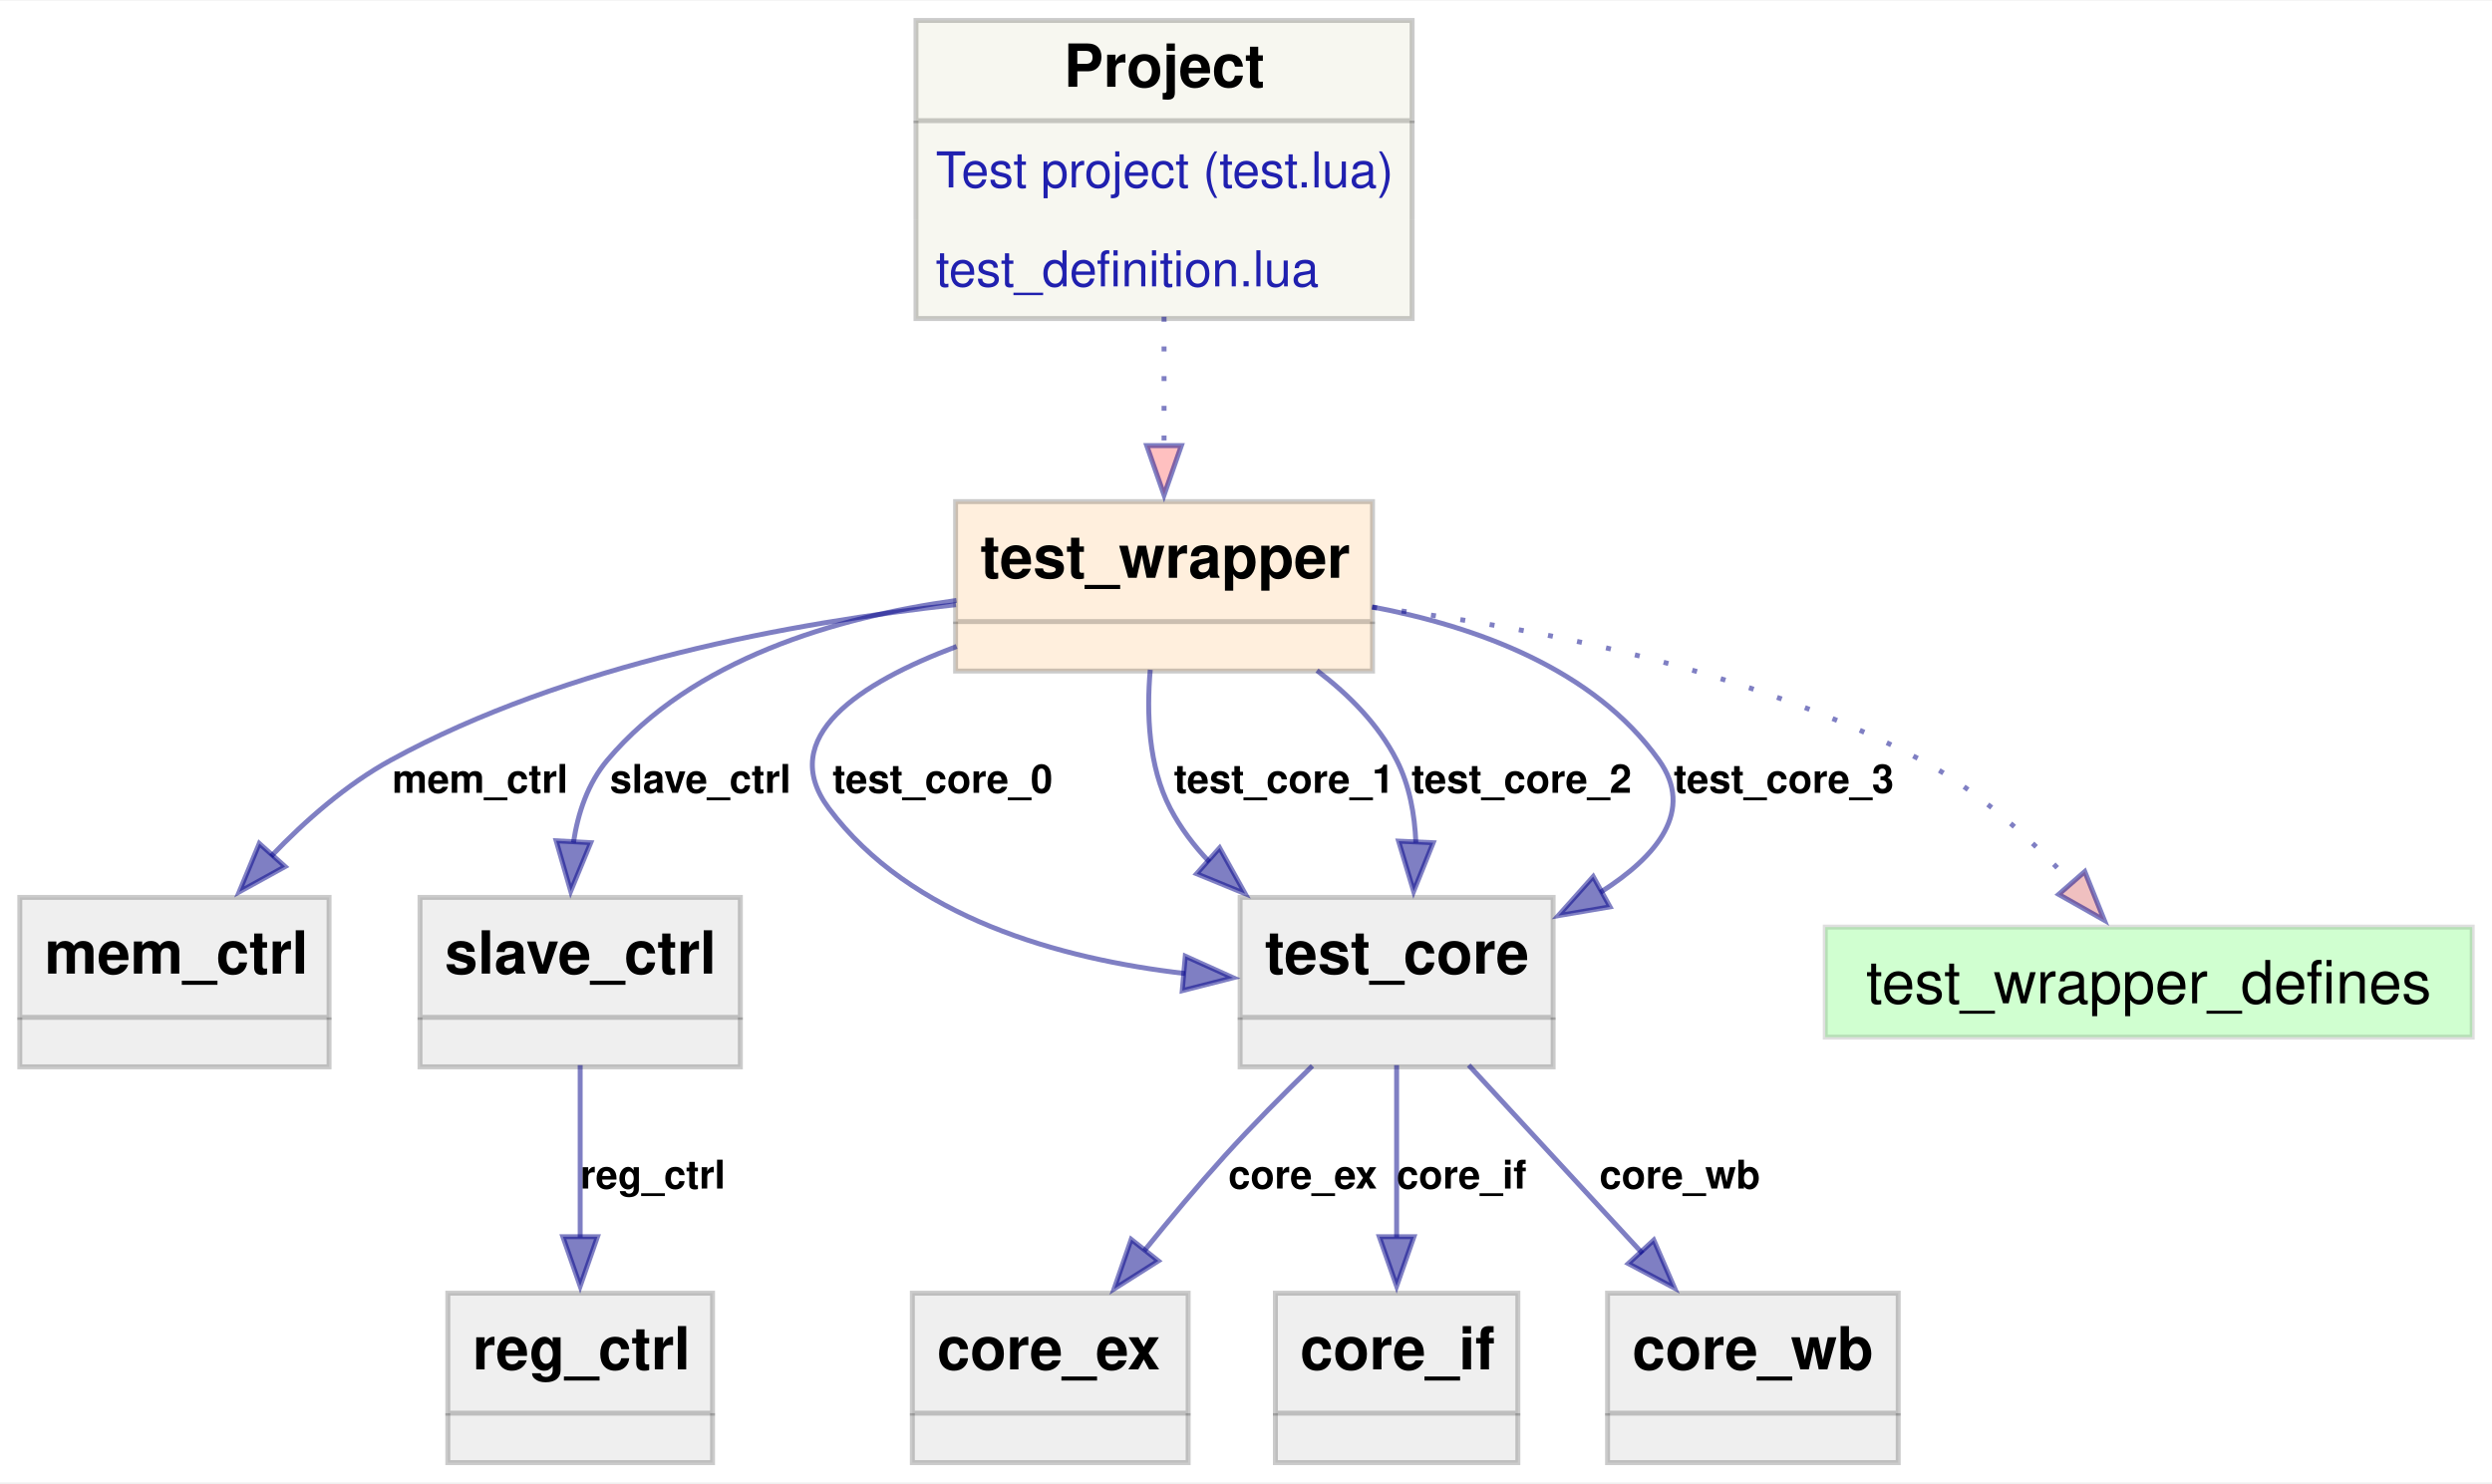
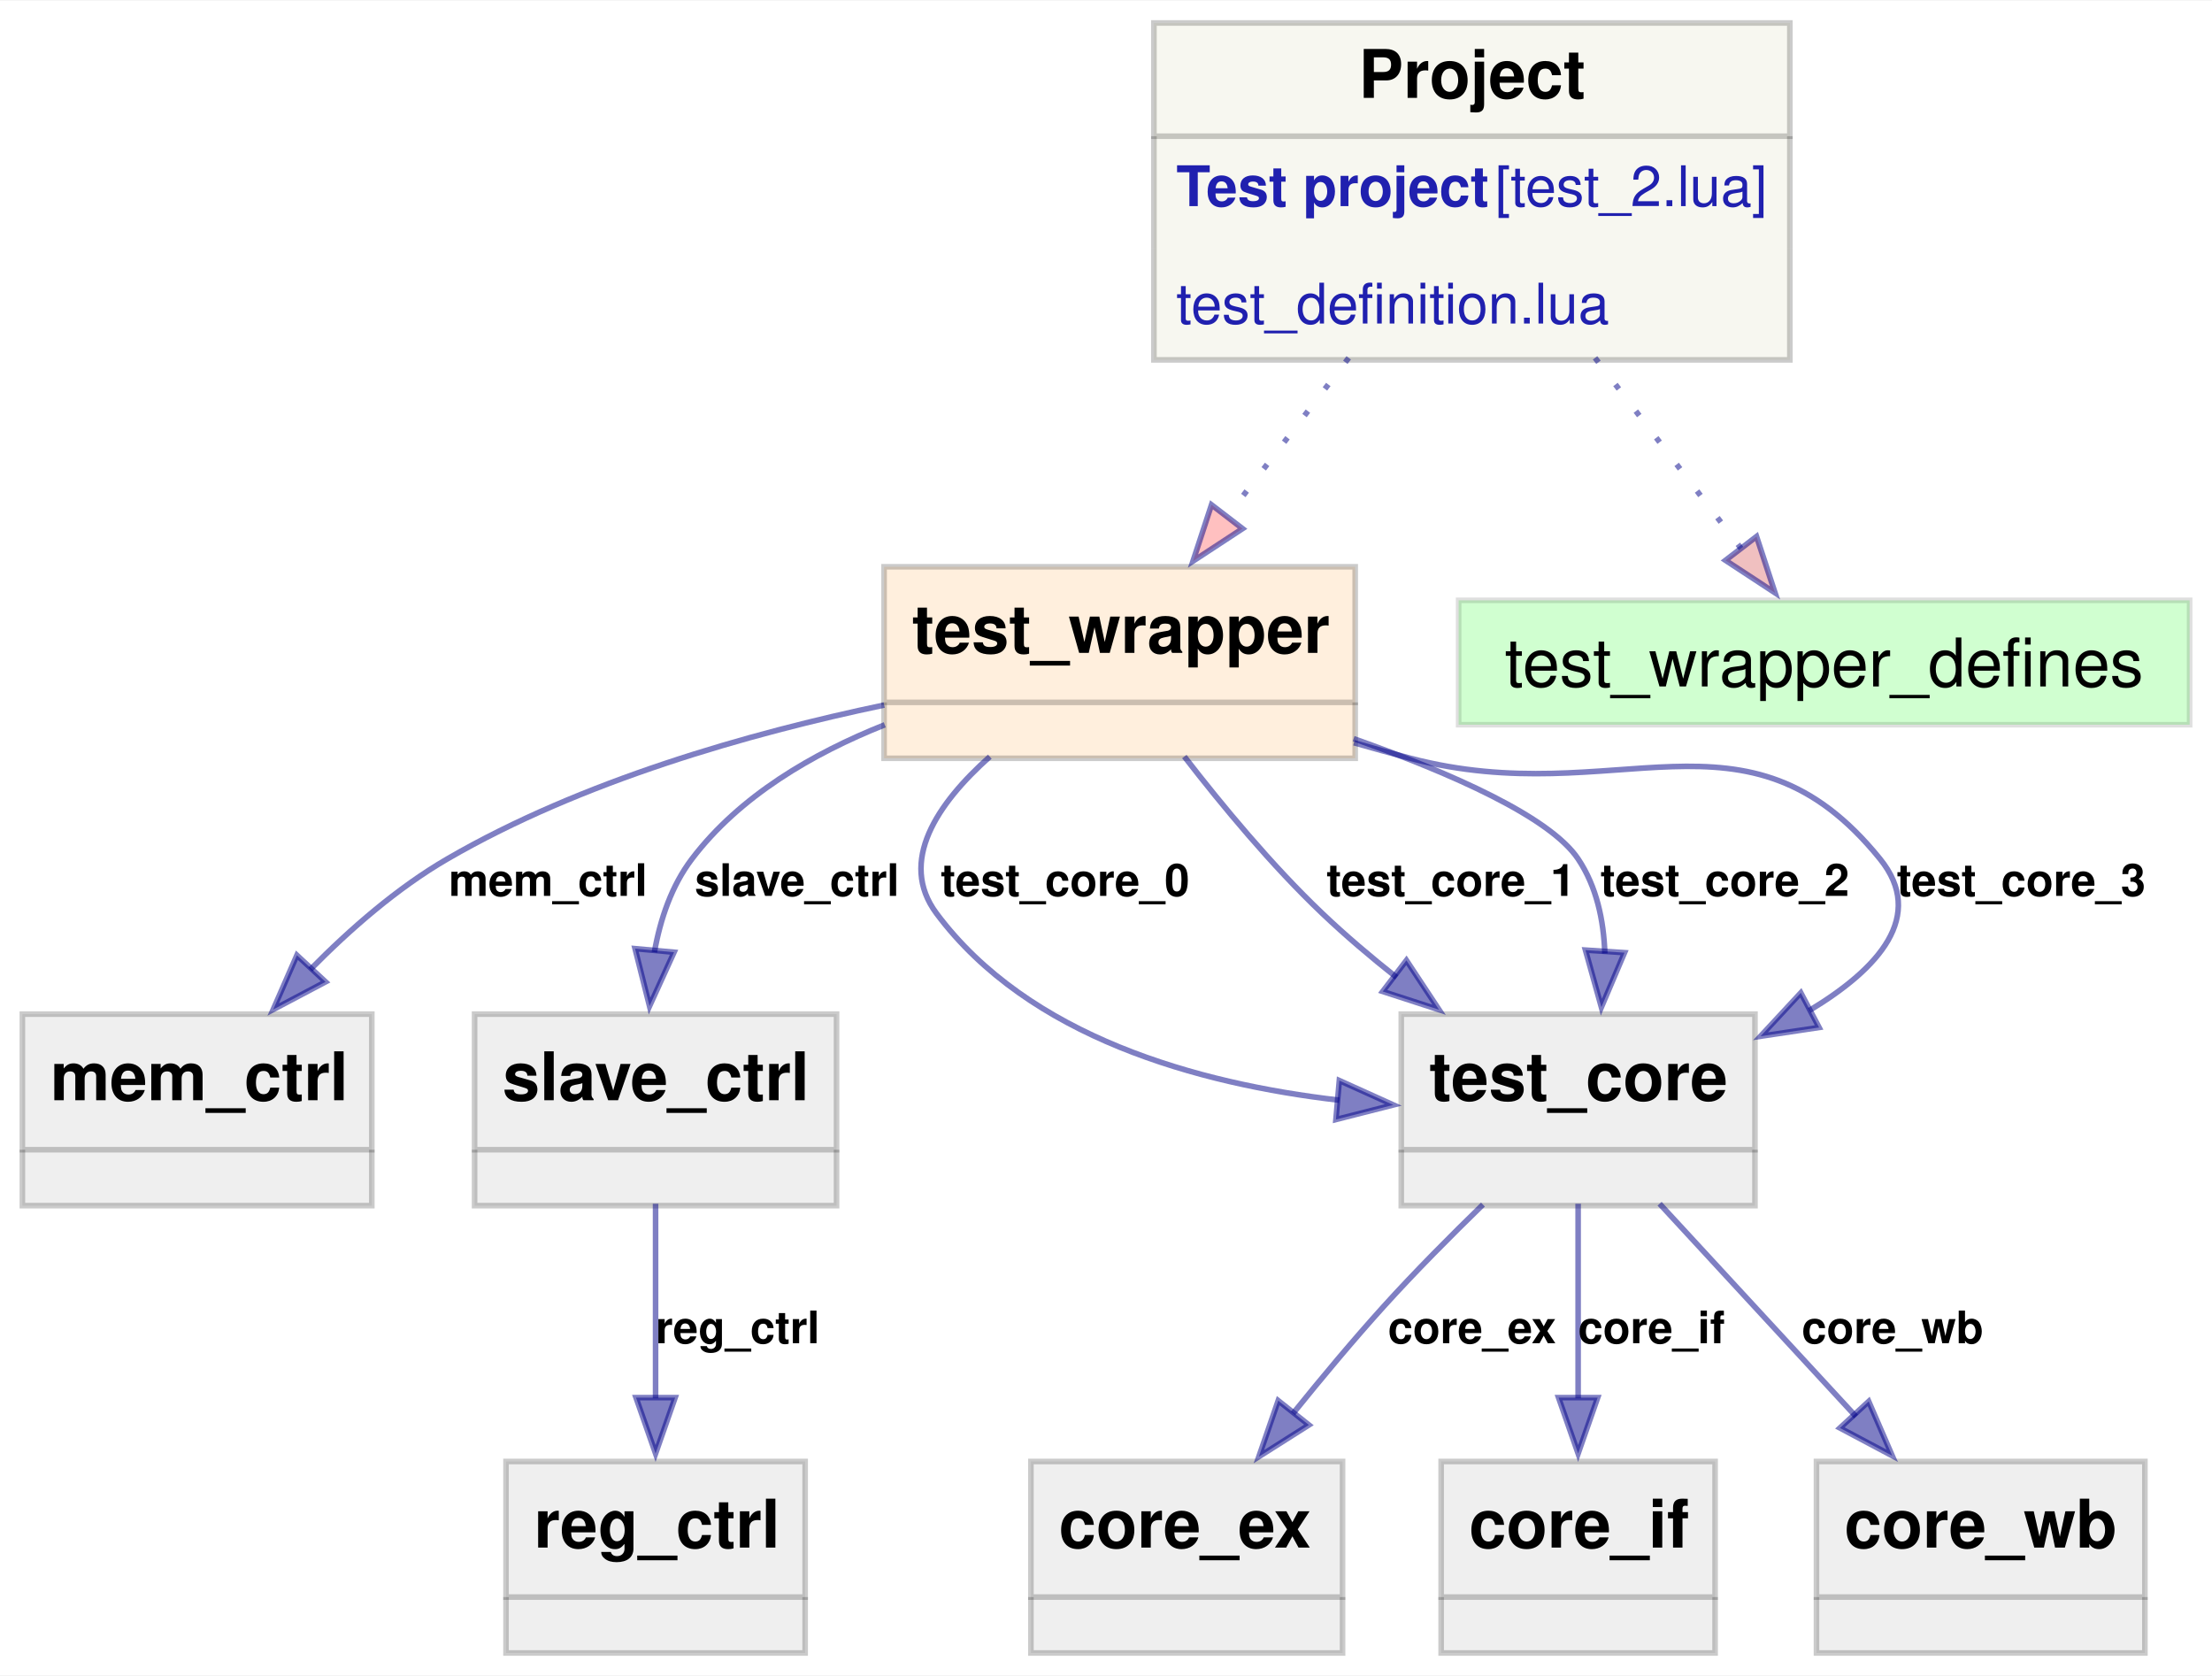
- <svg xmlns="http://www.w3.org/2000/svg" xmlns:xlink="http://www.w3.org/1999/xlink" width="504pt" height="300pt" viewBox="0.00 0.00 503.62 299.50">
+ <svg xmlns="http://www.w3.org/2000/svg" xmlns:xlink="http://www.w3.org/1999/xlink" width="396pt" height="300pt" viewBox="0.00 0.00 395.62 299.50">
  <g id="graph0" class="graph" transform="scale(1 1) rotate(0) translate(4 295.5)">
-     <polygon fill="white" stroke="none" points="-4,4 -4,-295.5 499.62,-295.5 499.62,4 -4,4" />
+     <polygon fill="white" stroke="none" points="-4,4 -4,-295.5 391.62,-295.5 391.62,4 -4,4" />
    <g id="node1" class="node">
      <g id="a_node1">
        <a xlink:href="html/mem_ctrl.sv.html" xlink:title="mem_ctrl" target="mem_ctrl.sv">
          <polygon fill="#000000" fill-opacity="0.063" stroke="none" points="62.5,-114.25 0,-114.25 0,-80 62.5,-80 62.5,-114.25" />
          <polygon fill="none" stroke="#000000" stroke-opacity="0.204" points="0,-90 0,-114.25 62.5,-114.25 62.5,-90 0,-90" />
          <text text-anchor="start" x="5" y="-98.85" font-family="Helvetica,Arial,sans-serif" font-weight="bold" font-size="12.00">mem_ctrl</text>
          <polyline fill="none" stroke="#000000" stroke-opacity="0.204" points="0,-90 0,-80 62.5,-80 62.5,-90" />
        </a>
      </g>
    </g>
    <g id="node2" class="node">
      <g id="a_node2">
        <a xlink:href="html/reg_ctrl.sv.html" xlink:title="reg_ctrl" target="reg_ctrl.sv">
          <polygon fill="#000000" fill-opacity="0.063" stroke="none" points="140,-34.25 86.5,-34.25 86.5,0 140,0 140,-34.25" />
          <polygon fill="none" stroke="#000000" stroke-opacity="0.204" points="86.5,-10 86.5,-34.25 140,-34.25 140,-10 86.5,-10" />
          <text text-anchor="start" x="91.5" y="-18.85" font-family="Helvetica,Arial,sans-serif" font-weight="bold" font-size="12.00">reg_ctrl</text>
          <polyline fill="none" stroke="#000000" stroke-opacity="0.204" points="86.5,-10 86.5,0 140,0 140,-10" />
        </a>
      </g>
    </g>
    <g id="node3" class="node">
      <g id="a_node3">
        <a xlink:href="html/slave_ctrl.sv.html" xlink:title="slave_ctrl" target="slave_ctrl.sv">
          <polygon fill="#000000" fill-opacity="0.063" stroke="none" points="145.62,-114.25 80.88,-114.25 80.88,-80 145.62,-80 145.62,-114.25" />
          <polygon fill="none" stroke="#000000" stroke-opacity="0.204" points="80.88,-90 80.88,-114.25 145.62,-114.25 145.62,-90 80.88,-90" />
          <text text-anchor="start" x="85.88" y="-98.85" font-family="Helvetica,Arial,sans-serif" font-weight="bold" font-size="12.00">slave_ctrl</text>
          <polyline fill="none" stroke="#000000" stroke-opacity="0.204" points="80.88,-90 80.88,-80 145.62,-80 145.62,-90" />
        </a>
      </g>
    </g>
    <g id="edge1" class="edge">
      <path fill="none" stroke="#000088" stroke-opacity="0.502" d="M113.25,-80.34C113.25,-70.36 113.25,-57.2 113.25,-45.55" />
      <polygon fill="#000088" fill-opacity="0.502" stroke="#000088" stroke-opacity="0.502" points="116.75,-45.67 113.25,-35.67 109.75,-45.67 116.75,-45.67" />
      <text text-anchor="start" x="113.25" y="-55.4" font-family="Helvetica,Arial,sans-serif" font-weight="bold" font-size="8.00">reg_ctrl</text>
    </g>
    <g id="node4" class="node">
      <g id="a_node4">
        <a xlink:href="html/core_ex.sv.html" xlink:title="core_ex" target="core_ex.sv">
          <polygon fill="#000000" fill-opacity="0.063" stroke="none" points="236.12,-34.25 180.38,-34.25 180.38,0 236.12,0 236.12,-34.25" />
          <polygon fill="none" stroke="#000000" stroke-opacity="0.204" points="180.38,-10 180.38,-34.25 236.12,-34.25 236.12,-10 180.38,-10" />
          <text text-anchor="start" x="185.38" y="-18.85" font-family="Helvetica,Arial,sans-serif" font-weight="bold" font-size="12.00">core_ex</text>
          <polyline fill="none" stroke="#000000" stroke-opacity="0.204" points="180.38,-10 180.38,0 236.12,0 236.12,-10" />
        </a>
      </g>
    </g>
    <g id="node5" class="node">
      <g id="a_node5">
        <a xlink:href="html/core_if.sv.html" xlink:title="core_if" target="core_if.sv">
          <polygon fill="#000000" fill-opacity="0.063" stroke="none" points="302.75,-34.25 253.75,-34.25 253.75,0 302.75,0 302.75,-34.25" />
          <polygon fill="none" stroke="#000000" stroke-opacity="0.204" points="253.75,-10 253.75,-34.25 302.75,-34.25 302.75,-10 253.75,-10" />
          <text text-anchor="start" x="258.75" y="-18.85" font-family="Helvetica,Arial,sans-serif" font-weight="bold" font-size="12.00">core_if</text>
          <polyline fill="none" stroke="#000000" stroke-opacity="0.204" points="253.75,-10 253.75,0 302.75,0 302.75,-10" />
        </a>
      </g>
    </g>
    <g id="node6" class="node">
      <g id="a_node6">
        <a xlink:href="html/core_wb.sv.html" xlink:title="core_wb" target="core_wb.sv">
          <polygon fill="#000000" fill-opacity="0.063" stroke="none" points="379.62,-34.25 320.88,-34.25 320.88,0 379.62,0 379.62,-34.25" />
          <polygon fill="none" stroke="#000000" stroke-opacity="0.204" points="320.88,-10 320.88,-34.25 379.62,-34.25 379.62,-10 320.88,-10" />
          <text text-anchor="start" x="325.88" y="-18.85" font-family="Helvetica,Arial,sans-serif" font-weight="bold" font-size="12.00">core_wb</text>
          <polyline fill="none" stroke="#000000" stroke-opacity="0.204" points="320.88,-10 320.88,0 379.62,0 379.62,-10" />
        </a>
      </g>
    </g>
    <g id="node7" class="node">
      <g id="a_node7">
        <a xlink:href="html/test_core.sv.html" xlink:title="test_core" target="test_core.sv">
          <polygon fill="#000000" fill-opacity="0.063" stroke="none" points="309.88,-114.25 246.62,-114.25 246.62,-80 309.88,-80 309.88,-114.25" />
          <polygon fill="none" stroke="#000000" stroke-opacity="0.204" points="246.62,-90 246.62,-114.25 309.88,-114.25 309.88,-90 246.62,-90" />
          <text text-anchor="start" x="251.62" y="-98.85" font-family="Helvetica,Arial,sans-serif" font-weight="bold" font-size="12.00">test_core</text>
          <polyline fill="none" stroke="#000000" stroke-opacity="0.204" points="246.62,-90 246.62,-80 309.88,-80 309.88,-90" />
        </a>
      </g>
    </g>
    <g id="edge2" class="edge">
      <path fill="none" stroke="#000088" stroke-opacity="0.502" d="M261.23,-80.19C255.46,-74.58 249.06,-68.14 243.5,-62 238.04,-55.96 232.4,-49.21 227.27,-42.85" />
      <polygon fill="#000088" fill-opacity="0.502" stroke="#000088" stroke-opacity="0.502" points="230.1,-40.78 221.15,-35.11 224.61,-45.13 230.1,-40.78" />
      <text text-anchor="start" x="244.25" y="-55.4" font-family="Helvetica,Arial,sans-serif" font-weight="bold" font-size="8.00">core_ex</text>
    </g>
    <g id="edge3" class="edge">
      <path fill="none" stroke="#000088" stroke-opacity="0.502" d="M278.25,-80.34C278.25,-70.36 278.25,-57.2 278.25,-45.55" />
      <polygon fill="#000088" fill-opacity="0.502" stroke="#000088" stroke-opacity="0.502" points="281.75,-45.67 278.25,-35.67 274.75,-45.67 281.75,-45.67" />
      <text text-anchor="start" x="278.25" y="-55.4" font-family="Helvetica,Arial,sans-serif" font-weight="bold" font-size="8.00">core_if</text>
    </g>
    <g id="edge4" class="edge">
      <path fill="none" stroke="#000088" stroke-opacity="0.502" d="M292.82,-80.34C302.9,-69.42 316.51,-54.67 327.95,-42.28" />
      <polygon fill="#000088" fill-opacity="0.502" stroke="#000088" stroke-opacity="0.502" points="330.22,-44.99 334.43,-35.27 325.07,-40.24 330.22,-44.99" />
-       <text text-anchor="start" x="319.25" y="-55.4" font-family="Helvetica,Arial,sans-serif" font-weight="bold" font-size="8.00">core_wb</text>
+       <text text-anchor="start" x="318.25" y="-55.4" font-family="Helvetica,Arial,sans-serif" font-weight="bold" font-size="8.00">core_wb</text>
    </g>
    <g id="node8" class="node">
      <g id="a_node8">
        <a xlink:href="html/test_wrapper.sv.html" xlink:title="test_wrapper" target="test_wrapper.sv">
-           <polygon fill="#ff8800" fill-opacity="0.133" stroke="none" points="273.38,-194.25 189.12,-194.25 189.12,-160 273.38,-160 273.38,-194.25" />
-           <polygon fill="none" stroke="#000000" stroke-opacity="0.204" points="189.12,-170 189.12,-194.25 273.38,-194.25 273.38,-170 189.12,-170" />
-           <text text-anchor="start" x="194.12" y="-178.85" font-family="Helvetica,Arial,sans-serif" font-weight="bold" font-size="12.00">test_wrapper</text>
-           <polyline fill="none" stroke="#000000" stroke-opacity="0.204" points="189.12,-170 189.12,-160 273.38,-160 273.38,-170" />
+           <polygon fill="#ff8800" fill-opacity="0.133" stroke="none" points="238.38,-194.25 154.12,-194.25 154.12,-160 238.38,-160 238.38,-194.25" />
+           <polygon fill="none" stroke="#000000" stroke-opacity="0.204" points="154.12,-170 154.12,-194.25 238.38,-194.25 238.38,-170 154.12,-170" />
+           <text text-anchor="start" x="159.12" y="-178.85" font-family="Helvetica,Arial,sans-serif" font-weight="bold" font-size="12.00">test_wrapper</text>
+           <polyline fill="none" stroke="#000000" stroke-opacity="0.204" points="154.12,-170 154.12,-160 238.38,-160 238.38,-170" />
        </a>
      </g>
    </g>
    <g id="edge5" class="edge">
-       <path fill="none" stroke="#000088" stroke-opacity="0.502" d="M189.19,-173.42C156.38,-169.83 110.56,-161.47 75,-142 66.05,-137.1 57.72,-129.8 50.79,-122.56" />
-       <polygon fill="#000088" fill-opacity="0.502" stroke="#000088" stroke-opacity="0.502" points="53.62,-120.48 44.34,-115.36 48.4,-125.15 53.62,-120.48" />
-       <text text-anchor="start" x="75.25" y="-135.4" font-family="Helvetica,Arial,sans-serif" font-weight="bold" font-size="8.00">mem_ctrl</text>
+       <path fill="none" stroke="#000088" stroke-opacity="0.502" d="M154.14,-169.52C130.08,-164.48 100.02,-155.95 76,-142 67.07,-136.82 58.62,-129.45 51.51,-122.23" />
+       <polygon fill="#000088" fill-opacity="0.502" stroke="#000088" stroke-opacity="0.502" points="54.23,-120.02 44.86,-115.07 49.1,-124.78 54.23,-120.02" />
+       <text text-anchor="start" x="76.25" y="-135.4" font-family="Helvetica,Arial,sans-serif" font-weight="bold" font-size="8.00">mem_ctrl</text>
    </g>
    <g id="edge6" class="edge">
-       <path fill="none" stroke="#000088" stroke-opacity="0.502" d="M189.3,-174.28C165.04,-170.9 135.98,-162.44 118.75,-142 114.83,-137.35 112.81,-131.38 111.89,-125.34" />
-       <polygon fill="#000088" fill-opacity="0.502" stroke="#000088" stroke-opacity="0.502" points="115.39,-125.31 111.34,-115.51 108.4,-125.69 115.39,-125.31" />
-       <text text-anchor="start" x="119.25" y="-135.4" font-family="Helvetica,Arial,sans-serif" font-weight="bold" font-size="8.00">slave_ctrl</text>
+       <path fill="none" stroke="#000088" stroke-opacity="0.502" d="M154.24,-165.99C141.33,-160.86 128.28,-153.24 119.75,-142 116.12,-137.22 114.1,-131.27 113.04,-125.32" />
+       <polygon fill="#000088" fill-opacity="0.502" stroke="#000088" stroke-opacity="0.502" points="116.56,-125.32 112.17,-115.68 109.58,-125.96 116.56,-125.32" />
+       <text text-anchor="start" x="120.25" y="-135.4" font-family="Helvetica,Arial,sans-serif" font-weight="bold" font-size="8.00">slave_ctrl</text>
    </g>
    <g id="edge7" class="edge">
-       <path fill="none" stroke="#000088" stroke-opacity="0.502" d="M189.33,-164.97C169.71,-157.6 152.78,-146.63 163.5,-132.25 179.99,-110.15 210.21,-101.79 235.5,-98.86" />
+       <path fill="none" stroke="#000088" stroke-opacity="0.502" d="M173.03,-160.29C163.68,-151.95 156.57,-141.55 163.5,-132.25 179.99,-110.15 210.21,-101.79 235.5,-98.86" />
      <polygon fill="#000088" fill-opacity="0.502" stroke="#000088" stroke-opacity="0.502" points="235.54,-102.37 245.2,-98.01 234.93,-95.4 235.54,-102.37" />
      <text text-anchor="start" x="164.25" y="-135.4" font-family="Helvetica,Arial,sans-serif" font-weight="bold" font-size="8.00">test_core_0</text>
    </g>
    <g id="edge8" class="edge">
-       <path fill="none" stroke="#000088" stroke-opacity="0.502" d="M228.46,-160.26C227.7,-151.53 228.07,-140.77 232.5,-132.25 234.55,-128.31 237.28,-124.7 240.4,-121.43" />
-       <polygon fill="#000088" fill-opacity="0.502" stroke="#000088" stroke-opacity="0.502" points="242.48,-124.26 247.64,-115 237.83,-119.03 242.48,-124.26" />
+       <path fill="none" stroke="#000088" stroke-opacity="0.502" d="M207.82,-160.31C214.56,-151.59 223.48,-140.83 232.5,-132.25 236.61,-128.34 241.17,-124.47 245.78,-120.82" />
+       <polygon fill="#000088" fill-opacity="0.502" stroke="#000088" stroke-opacity="0.502" points="247.54,-123.87 253.38,-115.03 243.3,-118.3 247.54,-123.87" />
      <text text-anchor="start" x="233.25" y="-135.4" font-family="Helvetica,Arial,sans-serif" font-weight="bold" font-size="8.00">test_core_1</text>
    </g>
    <g id="edge9" class="edge">
-       <path fill="none" stroke="#000088" stroke-opacity="0.502" d="M262.15,-160.11C268.62,-155.21 274.59,-149.19 278.25,-142 280.84,-136.92 281.91,-131.07 282.14,-125.32" />
-       <polygon fill="#000088" fill-opacity="0.502" stroke="#000088" stroke-opacity="0.502" points="285.64,-125.3 281.69,-115.47 278.65,-125.62 285.64,-125.3" />
-       <text text-anchor="start" x="281.25" y="-135.4" font-family="Helvetica,Arial,sans-serif" font-weight="bold" font-size="8.00">test_core_2</text>
+       <path fill="none" stroke="#000088" stroke-opacity="0.502" d="M238.1,-163.51C255.69,-157.28 273.24,-149.5 278.25,-142 281.55,-137.06 282.83,-131.05 283.03,-125.09" />
+       <polygon fill="#000088" fill-opacity="0.502" stroke="#000088" stroke-opacity="0.502" points="286.55,-125.24 282.41,-115.49 279.56,-125.7 286.55,-125.24" />
+       <text text-anchor="start" x="282.25" y="-135.4" font-family="Helvetica,Arial,sans-serif" font-weight="bold" font-size="8.00">test_core_2</text>
    </g>
    <g id="edge10" class="edge">
-       <path fill="none" stroke="#000088" stroke-opacity="0.502" d="M273.29,-172.97C294.33,-169.02 318.07,-160.43 331.25,-142 338.54,-131.8 330.95,-122.59 319.45,-115.28" />
-       <polygon fill="#000088" fill-opacity="0.502" stroke="#000088" stroke-opacity="0.502" points="321.37,-112.34 310.92,-110.56 317.98,-118.46 321.37,-112.34" />
-       <text text-anchor="start" x="334.25" y="-135.4" font-family="Helvetica,Arial,sans-serif" font-weight="bold" font-size="8.00">test_core_3</text>
+       <path fill="none" stroke="#000088" stroke-opacity="0.502" d="M238.16,-162.78C241.56,-161.8 244.96,-160.86 248.25,-160 285.19,-150.34 308.25,-171.69 332.25,-142 340.48,-131.82 332.06,-122.4 319.62,-114.91" />
+       <polygon fill="#000088" fill-opacity="0.502" stroke="#000088" stroke-opacity="0.502" points="321.35,-111.86 310.87,-110.29 318.08,-118.06 321.35,-111.86" />
+       <text text-anchor="start" x="335.25" y="-135.4" font-family="Helvetica,Arial,sans-serif" font-weight="bold" font-size="8.00">test_core_3</text>
    </g>
    <g id="node9" class="node">
      <g id="a_node9">
        <a xlink:href="html/test_wrapper_defines.vh.html" xlink:title="test_wrapper_defines" target="test_wrapper_defines.vh">
-           <polygon fill="#d0ffd0" stroke="#000000" stroke-opacity="0.125" points="495.62,-108.25 364.88,-108.25 364.88,-86 495.62,-86 495.62,-108.25" />
-           <text text-anchor="middle" x="430.25" y="-92.85" font-family="Helvetica,Arial,sans-serif" font-size="12.00">test_wrapper_defines</text>
+           <polygon fill="#d0ffd0" stroke="#000000" stroke-opacity="0.125" points="387.62,-188.25 256.88,-188.25 256.88,-166 387.62,-166 387.62,-188.25" />
+           <text text-anchor="middle" x="322.25" y="-172.85" font-family="Helvetica,Arial,sans-serif" font-size="12.00">test_wrapper_defines</text>
        </a>
      </g>
-     </g>
-     <g id="edge11" class="edge">
-       <path fill="none" stroke="#000088" stroke-dasharray="1,5" stroke-opacity="0.502" d="M273.3,-172.89C305.29,-169.01 349.56,-160.53 384.25,-142 395.81,-135.83 406.54,-125.94 414.73,-117.11" />
-       <polygon fill="#f0c0c0" stroke="#000088" stroke-opacity="0.502" points="417.32,-119.47 421.27,-109.64 412.05,-114.86 417.32,-119.47" />
    </g>
    <g id="node10" class="node">
      <g id="a_node10">
        <a xlink:href="cmd://PROJECT" xlink:title="Project folder">
-           <polygon fill="#f7f7f0" stroke="none" points="281.38,-291.5 181.12,-291.5 181.12,-231.25 281.38,-231.25 281.38,-291.5" />
-           <polygon fill="none" stroke="#000000" stroke-opacity="0.204" points="181.12,-271.25 181.12,-291.5 281.38,-291.5 281.38,-271.25 181.12,-271.25" />
-           <text text-anchor="start" x="211" y="-278.1" font-family="Helvetica,Arial,sans-serif" font-weight="bold" font-size="12.00">Project</text>
+           <polygon fill="#f7f7f0" stroke="none" points="316.12,-291.5 202.38,-291.5 202.38,-231.25 316.12,-231.25 316.12,-291.5" />
+           <polygon fill="none" stroke="#000000" stroke-opacity="0.204" points="202.38,-271.25 202.38,-291.5 316.12,-291.5 316.12,-271.25 202.38,-271.25" />
+           <text text-anchor="start" x="239" y="-278.1" font-family="Helvetica,Arial,sans-serif" font-weight="bold" font-size="12.00">Project</text>
          <g id="a_node10_0">
-             <a xlink:href="cmd://LUA/test.lua" xlink:title="Test project">
-               <polyline fill="none" stroke="#000000" stroke-opacity="0.204" points="181.12,-271.25 181.12,-251.25" />
-               <polyline fill="none" stroke="#000000" stroke-opacity="0.204" points="281.38,-251.25 281.38,-271.25" />
-               <text text-anchor="start" x="185.12" y="-257.75" font-family="Helvetica,Arial,sans-serif" font-size="10.00" fill="#2020af">Test project (test.lua)</text>
+             <a xlink:href="cmd://LUA/test_2.lua" xlink:title="Test project">
+               <polyline fill="none" stroke="#000000" stroke-opacity="0.204" points="202.38,-271.25 202.38,-251.25" />
+               <polyline fill="none" stroke="#000000" stroke-opacity="0.204" points="316.12,-251.25 316.12,-271.25" />
+               <text text-anchor="start" x="206.38" y="-258.75" font-family="Helvetica,Arial,sans-serif" font-weight="bold" font-size="10.00" fill="#2020af">Test project </text>
+               <text text-anchor="start" x="263.38" y="-258.75" font-family="Helvetica,Arial,sans-serif" font-size="10.00" fill="#2020af">[test_2.lua]</text>
            </a>
          </g>
          <g id="a_node10_1">
            <a xlink:href="cmd://LUA/test_definition.lua" xlink:title="test_definition.lua">
-               <polyline fill="none" stroke="#000000" stroke-opacity="0.204" points="181.12,-251.25 181.12,-231.25 281.38,-231.25 281.38,-251.25" />
-               <text text-anchor="start" x="185.12" y="-237.75" font-family="Helvetica,Arial,sans-serif" font-size="10.00" fill="#2020af">test_definition.lua</text>
+               <polyline fill="none" stroke="#000000" stroke-opacity="0.204" points="202.38,-251.25 202.38,-231.25 316.12,-231.25 316.12,-251.25" />
+               <text text-anchor="start" x="206.38" y="-237.75" font-family="Helvetica,Arial,sans-serif" font-size="10.00" fill="#2020af">test_definition.lua</text>
            </a>
          </g>
        </a>
      </g>
    </g>
    <g id="edge12" class="edge">
-       <path fill="none" stroke="#000088" stroke-dasharray="1,5" stroke-opacity="0.502" d="M231.25,-231.61C231.25,-223.14 231.25,-213.91 231.25,-205.53" />
-       <polygon fill="#ffc0c0" stroke="#000088" stroke-opacity="0.502" points="234.75,-205.57 231.25,-195.57 227.75,-205.57 234.75,-205.57" />
+       <path fill="none" stroke="#000088" stroke-dasharray="1,5" stroke-opacity="0.502" d="M237.22,-231.61C230.05,-222.26 222.17,-211.96 215.25,-202.93" />
+       <polygon fill="#ffc0c0" stroke="#000088" stroke-opacity="0.502" points="218.23,-201.07 209.37,-195.26 212.68,-205.33 218.23,-201.07" />
+     </g>
+     <g id="edge11" class="edge">
+       <path fill="none" stroke="#000088" stroke-dasharray="1,5" stroke-opacity="0.502" d="M281.28,-231.61C290,-220.23 299.77,-207.47 307.59,-197.26" />
+       <polygon fill="#f0c0c0" stroke="#000088" stroke-opacity="0.502" points="310.16,-199.66 313.47,-189.59 304.61,-195.4 310.16,-199.66" />
    </g>
  </g>
</svg>
